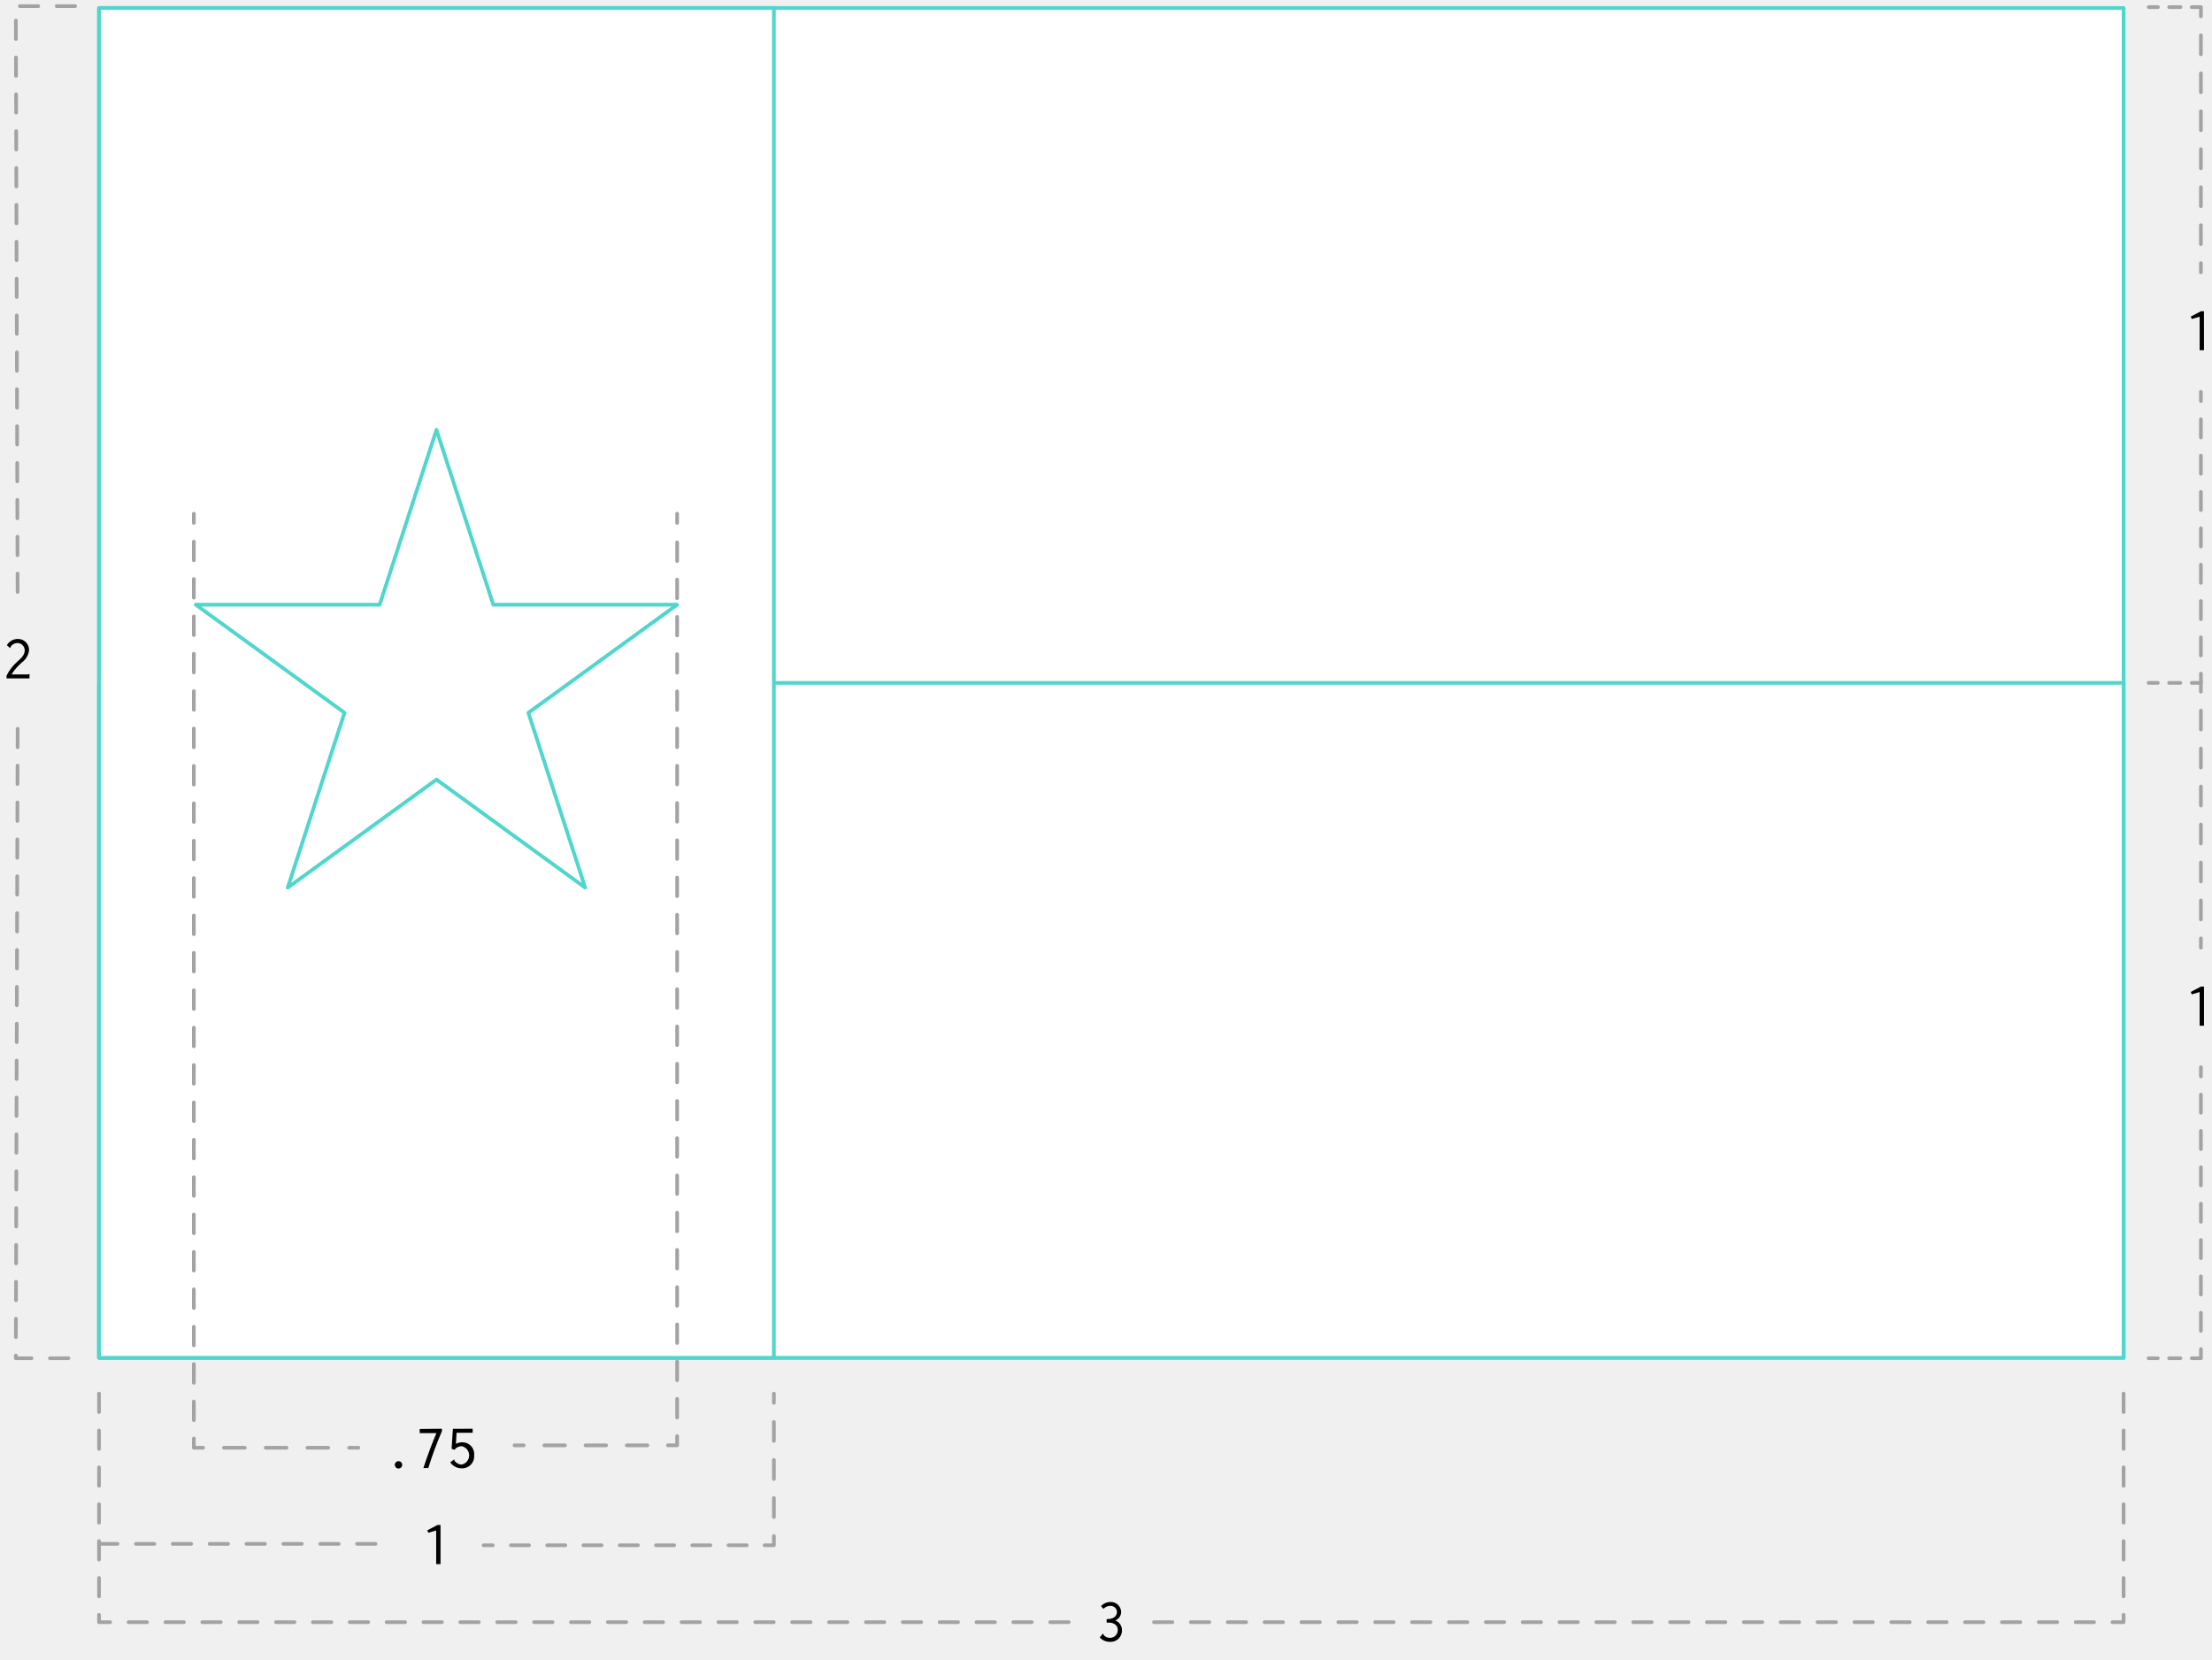
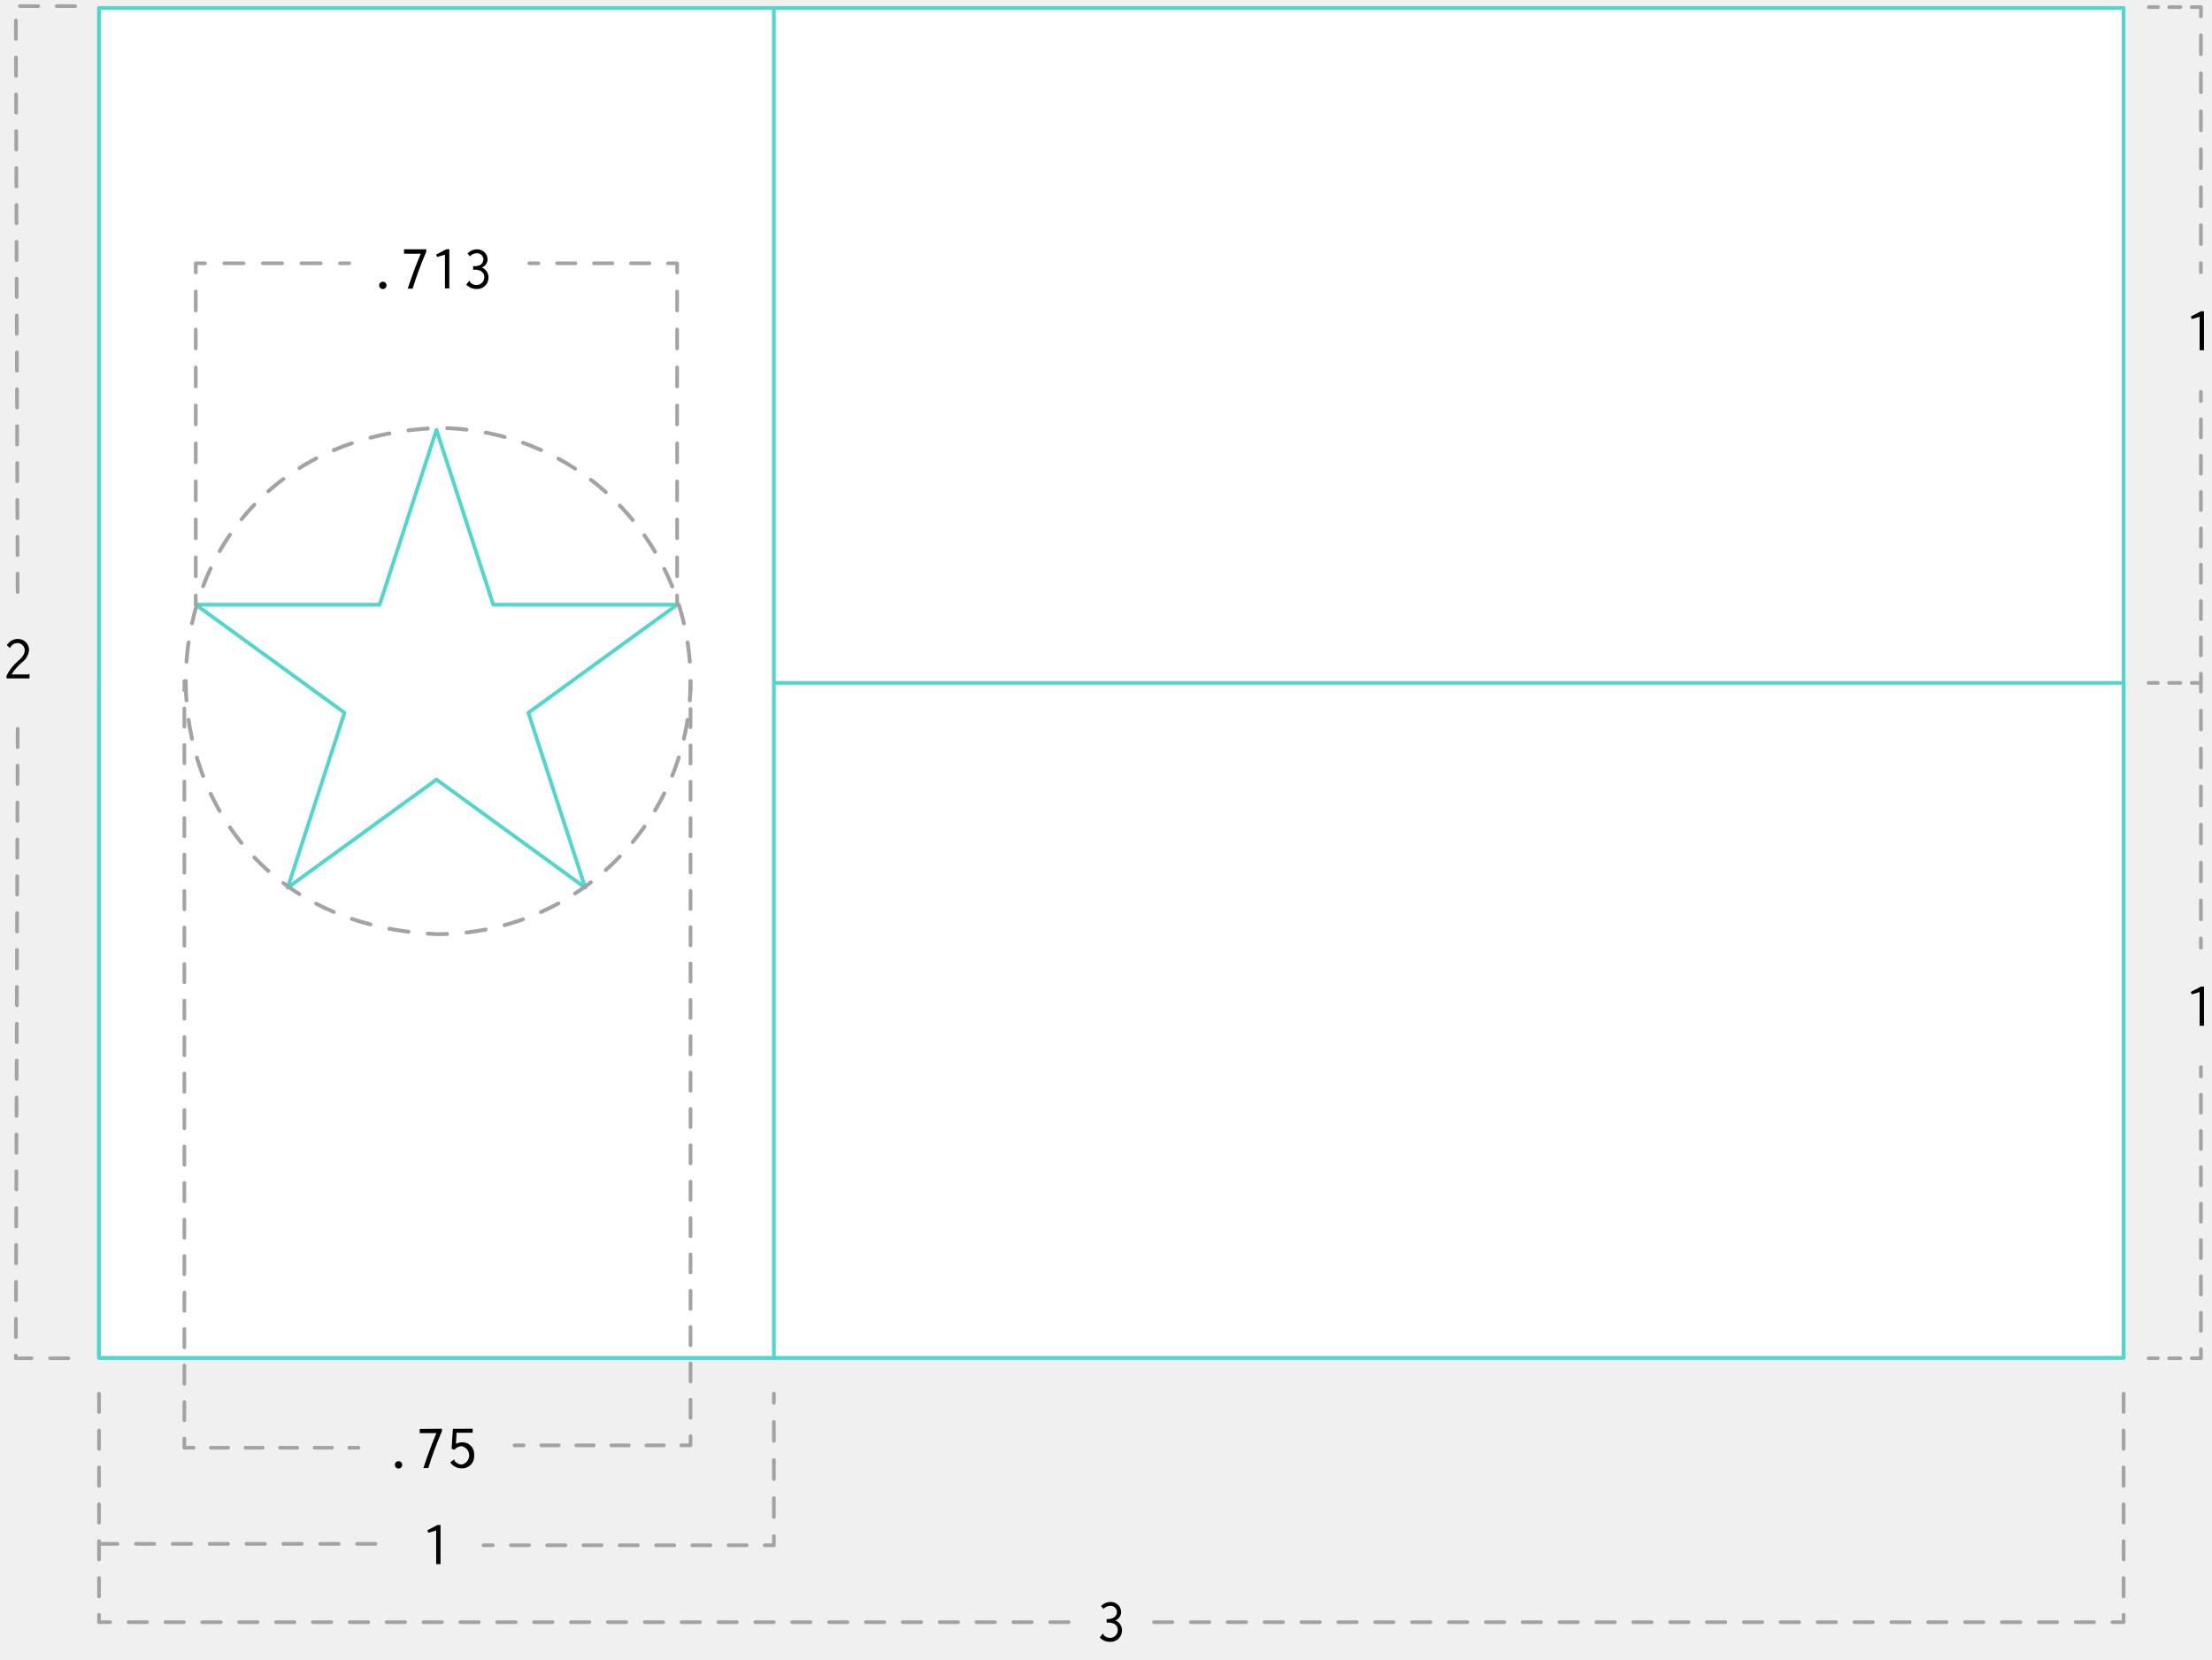
<svg xmlns="http://www.w3.org/2000/svg" width="600" height="450" viewBox="0 0 600 450">
-   <path fill="#fff" stroke="#50d6cc" stroke-linecap="round" stroke-linejoin="round" d="M26.86 2.17h549.16v366.11H26.86z" />
-   <path fill="#fff" stroke="#50d6cc" stroke-linecap="round" stroke-linejoin="round" d="M26.86 185.22h549.16v183.05H26.86z" />
-   <path fill="#fff" stroke="#50d6cc" stroke-linecap="round" stroke-linejoin="round" d="M26.86 2.17h183.05v366.11H26.86z" />
-   <path fill="#fff" stroke="#50d6cc" stroke-linecap="round" stroke-linejoin="round" d="M143.32 193.32l40.35-29.31H133.8l-15.41-47.43-15.41 47.43H53.1l40.35 29.31-15.41 47.44 40.35-29.32 40.35 29.32-15.42-47.44z" />
+   <g fill="#fff" stroke="#50d6cc" stroke-linecap="round" stroke-linejoin="round">
+     <path d="M26.86 2.17h549.16v366.11H26.86z" />
+     <path d="M26.86 185.22h549.16v183.05H26.86z" />
+     <path d="M26.86 2.17h183.05v366.11H26.86z" />
+     <path d="M143.32 193.32l40.35-29.31H133.8l-15.41-47.43-15.41 47.43H53.1l40.35 29.31-15.41 47.44 40.35-29.32 40.35 29.32-15.42-47.44z" />
+   </g>
  <path fill="none" stroke="#a3a3a3" stroke-linecap="round" stroke-linejoin="round" d="M131.16 419.12h2.5" />
  <path fill="none" stroke="#a3a3a3" stroke-linecap="round" stroke-linejoin="round" stroke-dasharray="4.92 4.92" d="M138.58 419.12h66.38" />
  <path fill="none" stroke="#a3a3a3" stroke-linecap="round" stroke-linejoin="round" d="M207.41 419.12h2.5v-2.5" />
  <path fill="none" stroke="#a3a3a3" stroke-linecap="round" stroke-linejoin="round" stroke-dasharray="5.16 5.16" d="M209.91 411.46v-28.39" />
  <path fill="none" stroke="#a3a3a3" stroke-linecap="round" stroke-linejoin="round" d="M209.91 380.49v-2.5" />
-   <path d="M119.49 424.24h-1.18v-9.14l-2.13.63-.28-.66 2.77-1.45h.82zM108.1 398.31a1 1 0 111-1 1 1 0 01-1 1zM119.87 387.52v.66q-1.07 2.46-2 5c-.61 1.64-1.18 3.29-1.69 5h-1.34q.94-2.87 2-5.67c.49-1.27 1-2.54 1.54-3.8h-4.54v-1.13zM128.21 387.52v1.08h-4.37l-.16 3a3.79 3.79 0 011.73-.41 3.19 3.19 0 013.2 3.53 3.26 3.26 0 01-3.35 3.54 3.75 3.75 0 01-3.13-1.63l1.05-.79c.15.1.06.27.13.4a2.56 2.56 0 001.94 1 2.56 2.56 0 000-5 2.55 2.55 0 00-2 1l-.76-.31.36-5.39z" />
+   <path d="M119.49 424.24h-1.18v-9.14l-2.13.63-.28-.66 2.77-1.45h.82zM108.1 398.31a1 1 0 1 1 1-1 1 1 0 0 1-1 1zM119.87 387.52v.66q-1.07 2.46-2 5c-.61 1.64-1.18 3.29-1.69 5h-1.34q.94-2.87 2-5.67c.49-1.27 1-2.54 1.54-3.8h-4.54v-1.13zM128.21 387.52v1.08h-4.37l-.16 3a3.79 3.79 0 0 1 1.73-.41 3.19 3.19 0 0 1 3.2 3.53 3.26 3.26 0 0 1-3.35 3.54 3.75 3.75 0 0 1-3.13-1.63l1.05-.79c.15.1.06.27.13.4a2.56 2.56 0 0 0 1.94 1 2.56 2.56 0 0 0 0-5 2.55 2.55 0 0 0-2 1l-.76-.31.36-5.39zM103.85 78.4a1 1 0 1 1 1-1 1 1 0 0 1-1 1zM115.62 67.62v.66c-.71 1.64-1.38 3.29-2 5s-1.18 3.29-1.69 5h-1.34c.63-1.91 1.31-3.79 2-5.66.49-1.28 1-2.55 1.54-3.8h-4.54v-1.2zM121.88 78.22h-1.19v-9.14l-2.12.63-.28-.65 2.77-1.46h.82zM130.69 72.56a2.85 2.85 0 0 1 1.82 2.73 3.08 3.08 0 0 1-3.26 3.1 3.73 3.73 0 0 1-2.79-1.21l.9-1.07c.15.16.07.32.22.48a2.26 2.26 0 0 0 1.66.72 2.13 2.13 0 0 0 2.13-2.16c0-1.26-1.06-2-2.49-2a3.27 3.27 0 0 0-.54 0v-1A3.81 3.81 0 0 0 130 72a1.84 1.84 0 0 0 1.13-1.66 1.71 1.71 0 0 0-1.84-1.65 2.51 2.51 0 0 0-1.82.81l-.66-.73a3.44 3.44 0 0 1 2.54-1.14 2.78 2.78 0 0 1 2.91 2.69 2.43 2.43 0 0 1-1.57 2.24z" />
  <path fill="none" stroke="#a3a3a3" stroke-linecap="round" stroke-linejoin="round" stroke-dasharray="5 5" d="M26.86 418.74h78.75" />
  <path fill="none" stroke="#a3a3a3" stroke-linecap="round" stroke-linejoin="round" d="M139.56 392.02h2.5" />
-   <path fill="none" stroke="#a3a3a3" stroke-linecap="round" stroke-linejoin="round" stroke-dasharray="5.59 5.59" d="M147.65 392.02h30.73" />
-   <path fill="none" stroke="#a3a3a3" stroke-linecap="round" stroke-linejoin="round" d="M181.17 392.01h2.5v-2.5" />
-   <path fill="none" stroke="#a3a3a3" stroke-linecap="round" stroke-linejoin="round" stroke-dasharray="5.05 5.05" d="M183.67 384.46v-240.1" />
-   <path fill="none" stroke="#a3a3a3" stroke-linecap="round" stroke-linejoin="round" d="M183.67 141.83v-2.5M52.58 139.33v2.5" />
-   <path fill="none" stroke="#a3a3a3" stroke-linecap="round" stroke-linejoin="round" stroke-dasharray="5.07 5.07" d="M52.58 146.9v240.73" />
-   <path fill="none" stroke="#a3a3a3" stroke-linecap="round" stroke-linejoin="round" d="M52.58 390.17v2.5h2.5" />
-   <path fill="none" stroke="#a3a3a3" stroke-linecap="round" stroke-linejoin="round" stroke-dasharray="5.66 5.66" d="M60.74 392.67h31.15" />
+   <path fill="none" stroke="#a3a3a3" stroke-linecap="round" stroke-linejoin="round" stroke-dasharray="4.75 4.75" d="M146.81 392.02h35.62" />
+   <path fill="none" stroke="#a3a3a3" stroke-linecap="round" stroke-linejoin="round" d="M184.8 392.01h2.5v-2.5" />
+   <path fill="none" stroke="#a3a3a3" stroke-linecap="round" stroke-linejoin="round" stroke-dasharray="4.93 4.93" d="M187.3 384.58V189.69" />
+   <path fill="none" stroke="#a3a3a3" stroke-linecap="round" stroke-linejoin="round" d="M187.3 187.22v-2.5M50.01 184.72v2.5" />
+   <path fill="none" stroke="#a3a3a3" stroke-linecap="round" stroke-linejoin="round" stroke-dasharray="4.95 4.95" d="M50.01 192.17v195.52" />
+   <path fill="none" stroke="#a3a3a3" stroke-linecap="round" stroke-linejoin="round" d="M50.01 390.17v2.5h2.5" />
+   <path fill="none" stroke="#a3a3a3" stroke-linecap="round" stroke-linejoin="round" stroke-dasharray="4.69 4.69" d="M57.2 392.67h35.17" />
  <path fill="none" stroke="#a3a3a3" stroke-linecap="round" stroke-linejoin="round" d="M94.72 392.67h2.5" />
  <path fill="none" stroke="#a3a3a3" stroke-linecap="round" stroke-linejoin="round" stroke-dasharray="5 5" d="M20.38 1.66H4.29l.5 163.63M18.55 368.4H4.29l.5-171.79" />
-   <path d="M4.82 173.3a3 3 0 013.07 3A4.76 4.76 0 016 179.62a14.21 14.21 0 00-2.88 3.31h4.47a.22.22 0 00.18-.07.26.26 0 01.23-.08V184H1.78v-.75a12.64 12.64 0 013.08-3.94c.77-.69 1.85-1.62 1.85-2.91a2 2 0 00-2-2 2.21 2.21 0 00-1.81 1c-.09.14-.05.25-.15.39l-.89-.79a3.44 3.44 0 012.96-1.7zM302.52 439.5a2.84 2.84 0 011.82 2.73 3.08 3.08 0 01-3.26 3.09 3.7 3.7 0 01-2.78-1.2l.89-1.07c.15.15.08.31.22.48a2.34 2.34 0 001.66.71 2.12 2.12 0 002.13-2.15c0-1.27-1.05-2-2.49-2a4.55 4.55 0 00-.53 0v-.95a4.07 4.07 0 001.67-.27 1.86 1.86 0 001.13-1.67 1.73 1.73 0 00-1.84-1.65 2.53 2.53 0 00-1.83.82l-.66-.74a3.47 3.47 0 012.54-1.13 2.79 2.79 0 012.92 2.68 2.46 2.46 0 01-1.59 2.32z" />
+   <path d="M4.82 173.3a3 3 0 0 1 3.07 3A4.76 4.76 0 0 1 6 179.62a14.21 14.21 0 0 0-2.88 3.31h4.47a.22.22 0 0 0 .18-.07.26.26 0 0 1 .23-.08V184H1.78v-.75a12.64 12.64 0 0 1 3.08-3.94c.77-.69 1.85-1.62 1.85-2.91a2 2 0 0 0-2-2 2.21 2.21 0 0 0-1.81 1c-.09.14-.05.25-.15.39l-.89-.79a3.44 3.44 0 0 1 2.96-1.7zM302.52 439.5a2.84 2.84 0 0 1 1.82 2.73 3.08 3.08 0 0 1-3.26 3.09 3.7 3.7 0 0 1-2.78-1.2l.89-1.07c.15.15.08.31.22.48a2.34 2.34 0 0 0 1.66.71 2.12 2.12 0 0 0 2.13-2.15c0-1.27-1.05-2-2.49-2a4.55 4.55 0 0 0-.53 0v-.95a4.07 4.07 0 0 0 1.67-.27 1.86 1.86 0 0 0 1.13-1.67 1.73 1.73 0 0 0-1.84-1.65 2.53 2.53 0 0 0-1.83.82l-.66-.74a3.47 3.47 0 0 1 2.54-1.13 2.79 2.79 0 0 1 2.92 2.68 2.46 2.46 0 0 1-1.59 2.32z" />
  <path fill="none" stroke="#a3a3a3" stroke-linecap="round" stroke-linejoin="round" stroke-dasharray="5 5" d="M26.86 377.99v61.99h263.56M576.02 377.99v61.99H312.47" />
  <path fill="none" stroke="#a3a3a3" stroke-linecap="round" stroke-linejoin="round" d="M596.99 106.28v2.5" />
  <path fill="none" stroke="#a3a3a3" stroke-linecap="round" stroke-linejoin="round" stroke-dasharray="4.93 4.93" d="M596.99 113.71v66.55" />
  <path fill="none" stroke="#a3a3a3" stroke-linecap="round" stroke-linejoin="round" d="M597 182.72v2.5h-2.5" />
  <path fill="none" stroke="#a3a3a3" stroke-linecap="round" stroke-linejoin="round" stroke-dasharray="3.06 3.06" d="M591.43 185.22h-4.6" />
  <path fill="none" stroke="#a3a3a3" stroke-linecap="round" stroke-linejoin="round" d="M585.3 185.22h-2.5M582.84 1.93h2.5" />
  <path fill="none" stroke="#a3a3a3" stroke-linecap="round" stroke-linejoin="round" stroke-dasharray="3.05 3.05" d="M588.39 1.93h4.58" />
  <path fill="none" stroke="#a3a3a3" stroke-linecap="round" stroke-linejoin="round" d="M594.5 1.93h2.5v2.5" />
  <path fill="none" stroke="#a3a3a3" stroke-linecap="round" stroke-linejoin="round" stroke-dasharray="5.15 5.15" d="M596.99 9.57v59.21" />
  <path fill="none" stroke="#a3a3a3" stroke-linecap="round" stroke-linejoin="round" d="M596.99 71.36v2.5" />
  <path d="M597.83 95h-1.18v-9.1l-2.13.63-.28-.66 2.76-1.45h.82z" />
  <path fill="none" stroke="#a3a3a3" stroke-linecap="round" stroke-linejoin="round" d="M596.99 289.45v2.5" />
  <path fill="none" stroke="#a3a3a3" stroke-linecap="round" stroke-linejoin="round" stroke-dasharray="4.93 4.93" d="M596.99 296.88v66.55" />
  <path fill="none" stroke="#a3a3a3" stroke-linecap="round" stroke-linejoin="round" d="M597 365.9v2.5h-2.5" />
  <path fill="none" stroke="#a3a3a3" stroke-linecap="round" stroke-linejoin="round" stroke-dasharray="3.06 3.06" d="M591.43 368.4h-4.6" />
  <path fill="none" stroke="#a3a3a3" stroke-linecap="round" stroke-linejoin="round" d="M585.3 368.4h-2.5M596.99 257.03v-2.5" />
  <path fill="none" stroke="#a3a3a3" stroke-linecap="round" stroke-linejoin="round" stroke-dasharray="5.15 5.15" d="M596.99 249.38v-59.21" />
  <path fill="none" stroke="#a3a3a3" stroke-linecap="round" stroke-linejoin="round" d="M596.99 187.6v-2.5" />
  <path d="M597.83 278.21h-1.18v-9.14l-2.13.63-.28-.66 2.77-1.45h.82z" />
+   <path fill="none" stroke="#a3a3a3" stroke-linecap="round" stroke-linejoin="round" d="M143.56 71.41h2.5" />
+   <path fill="none" stroke="#a3a3a3" stroke-linecap="round" stroke-linejoin="round" stroke-dasharray="5.02 5.02" d="M151.08 71.41h27.59" />
+   <path fill="none" stroke="#a3a3a3" stroke-linecap="round" stroke-linejoin="round" d="M181.17 71.41h2.5v2.5" />
+   <path fill="none" stroke="#a3a3a3" stroke-linecap="round" stroke-linejoin="round" stroke-dasharray="5.15 5.15" d="M183.67 79.06v79.87" />
+   <path fill="none" stroke="#a3a3a3" stroke-linecap="round" stroke-linejoin="round" d="M183.67 161.51v2.5M94.72 71.41h-2.5" />
+   <path fill="none" stroke="#a3a3a3" stroke-linecap="round" stroke-linejoin="round" stroke-dasharray="5.23 5.23" d="M86.99 71.41H58.22" />
+   <path fill="none" stroke="#a3a3a3" stroke-linecap="round" stroke-linejoin="round" d="M55.6 71.41h-2.5v2.5" />
+   <path fill="none" stroke="#a3a3a3" stroke-linecap="round" stroke-linejoin="round" stroke-dasharray="5.15 5.15" d="M53.1 79.06v79.87" />
+   <path fill="none" stroke="#a3a3a3" stroke-linecap="round" stroke-linejoin="round" d="M53.1 161.51v2.5" />
+   <g data-name="Layer 3">
+     <path d="M187.3 184.72a68.65 68.65 0 0 1-68.64 68.65c-91.06-3.62-91-133.69 0-137.29a68.64 68.64 0 0 1 68.64 68.64z" fill="none" stroke="#a3a3a3" stroke-linecap="round" stroke-linejoin="round" stroke-width="1.05" stroke-dasharray="5.26 5.26" />
+   </g>
</svg>
